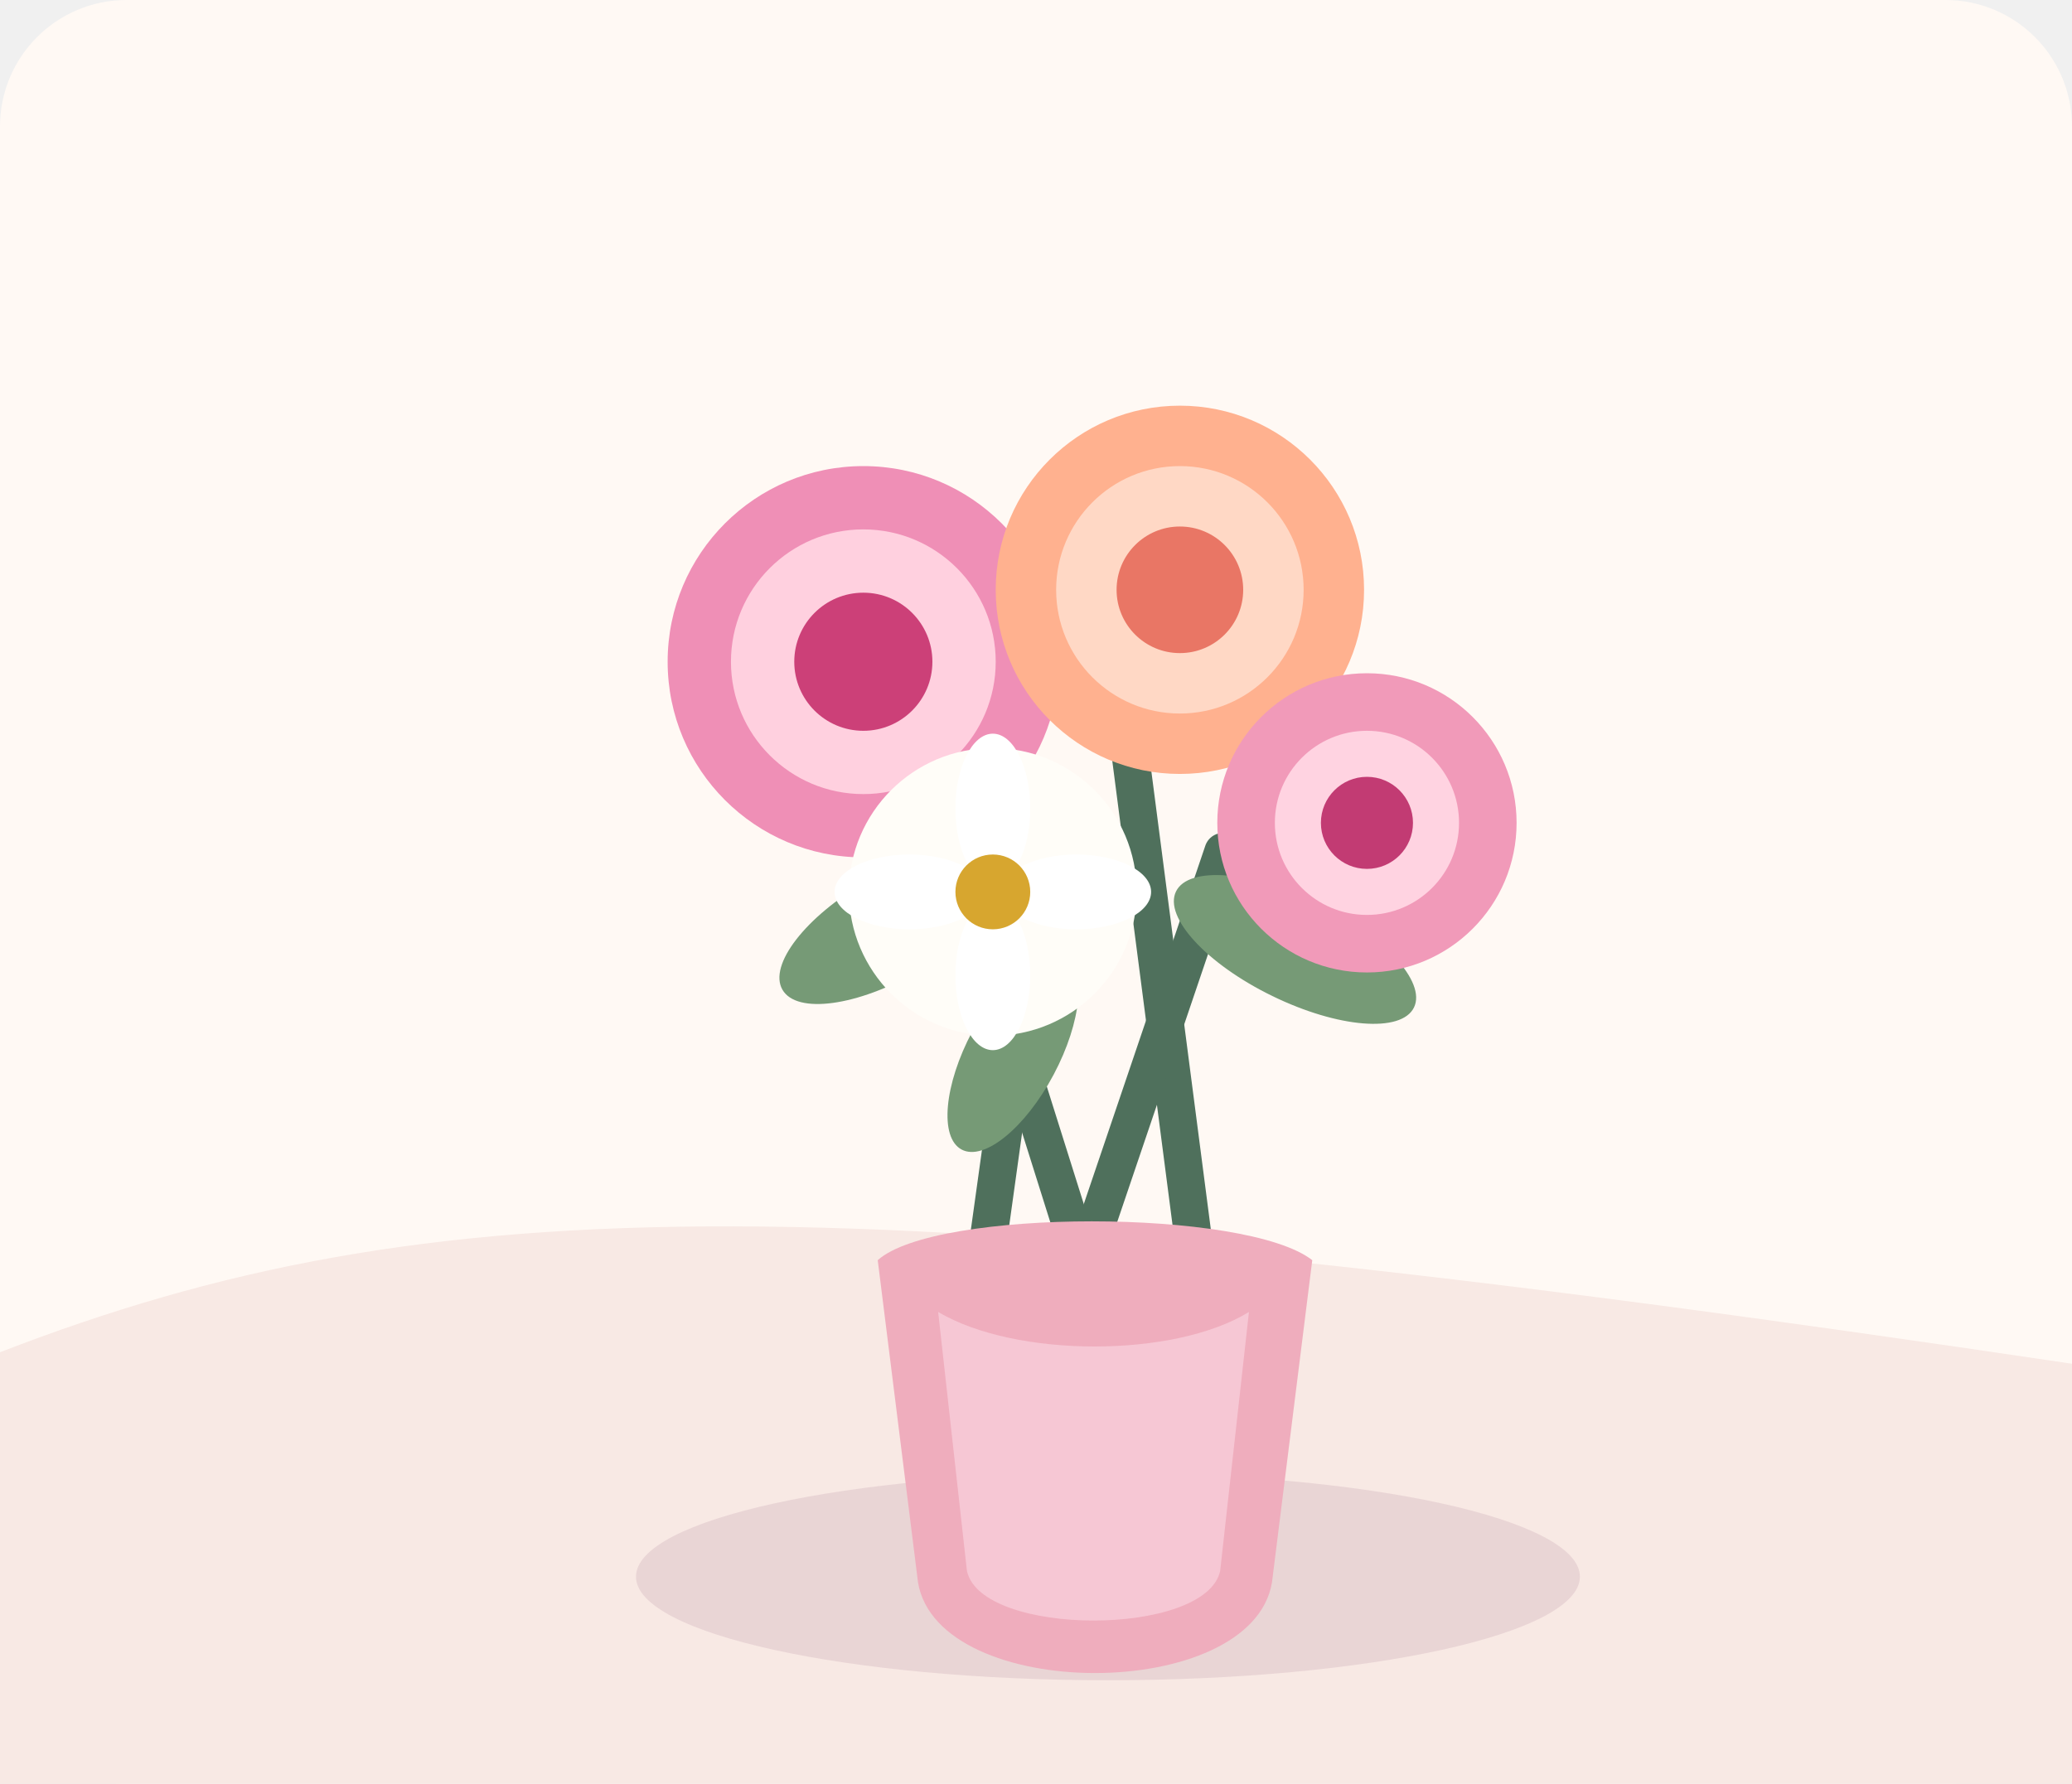
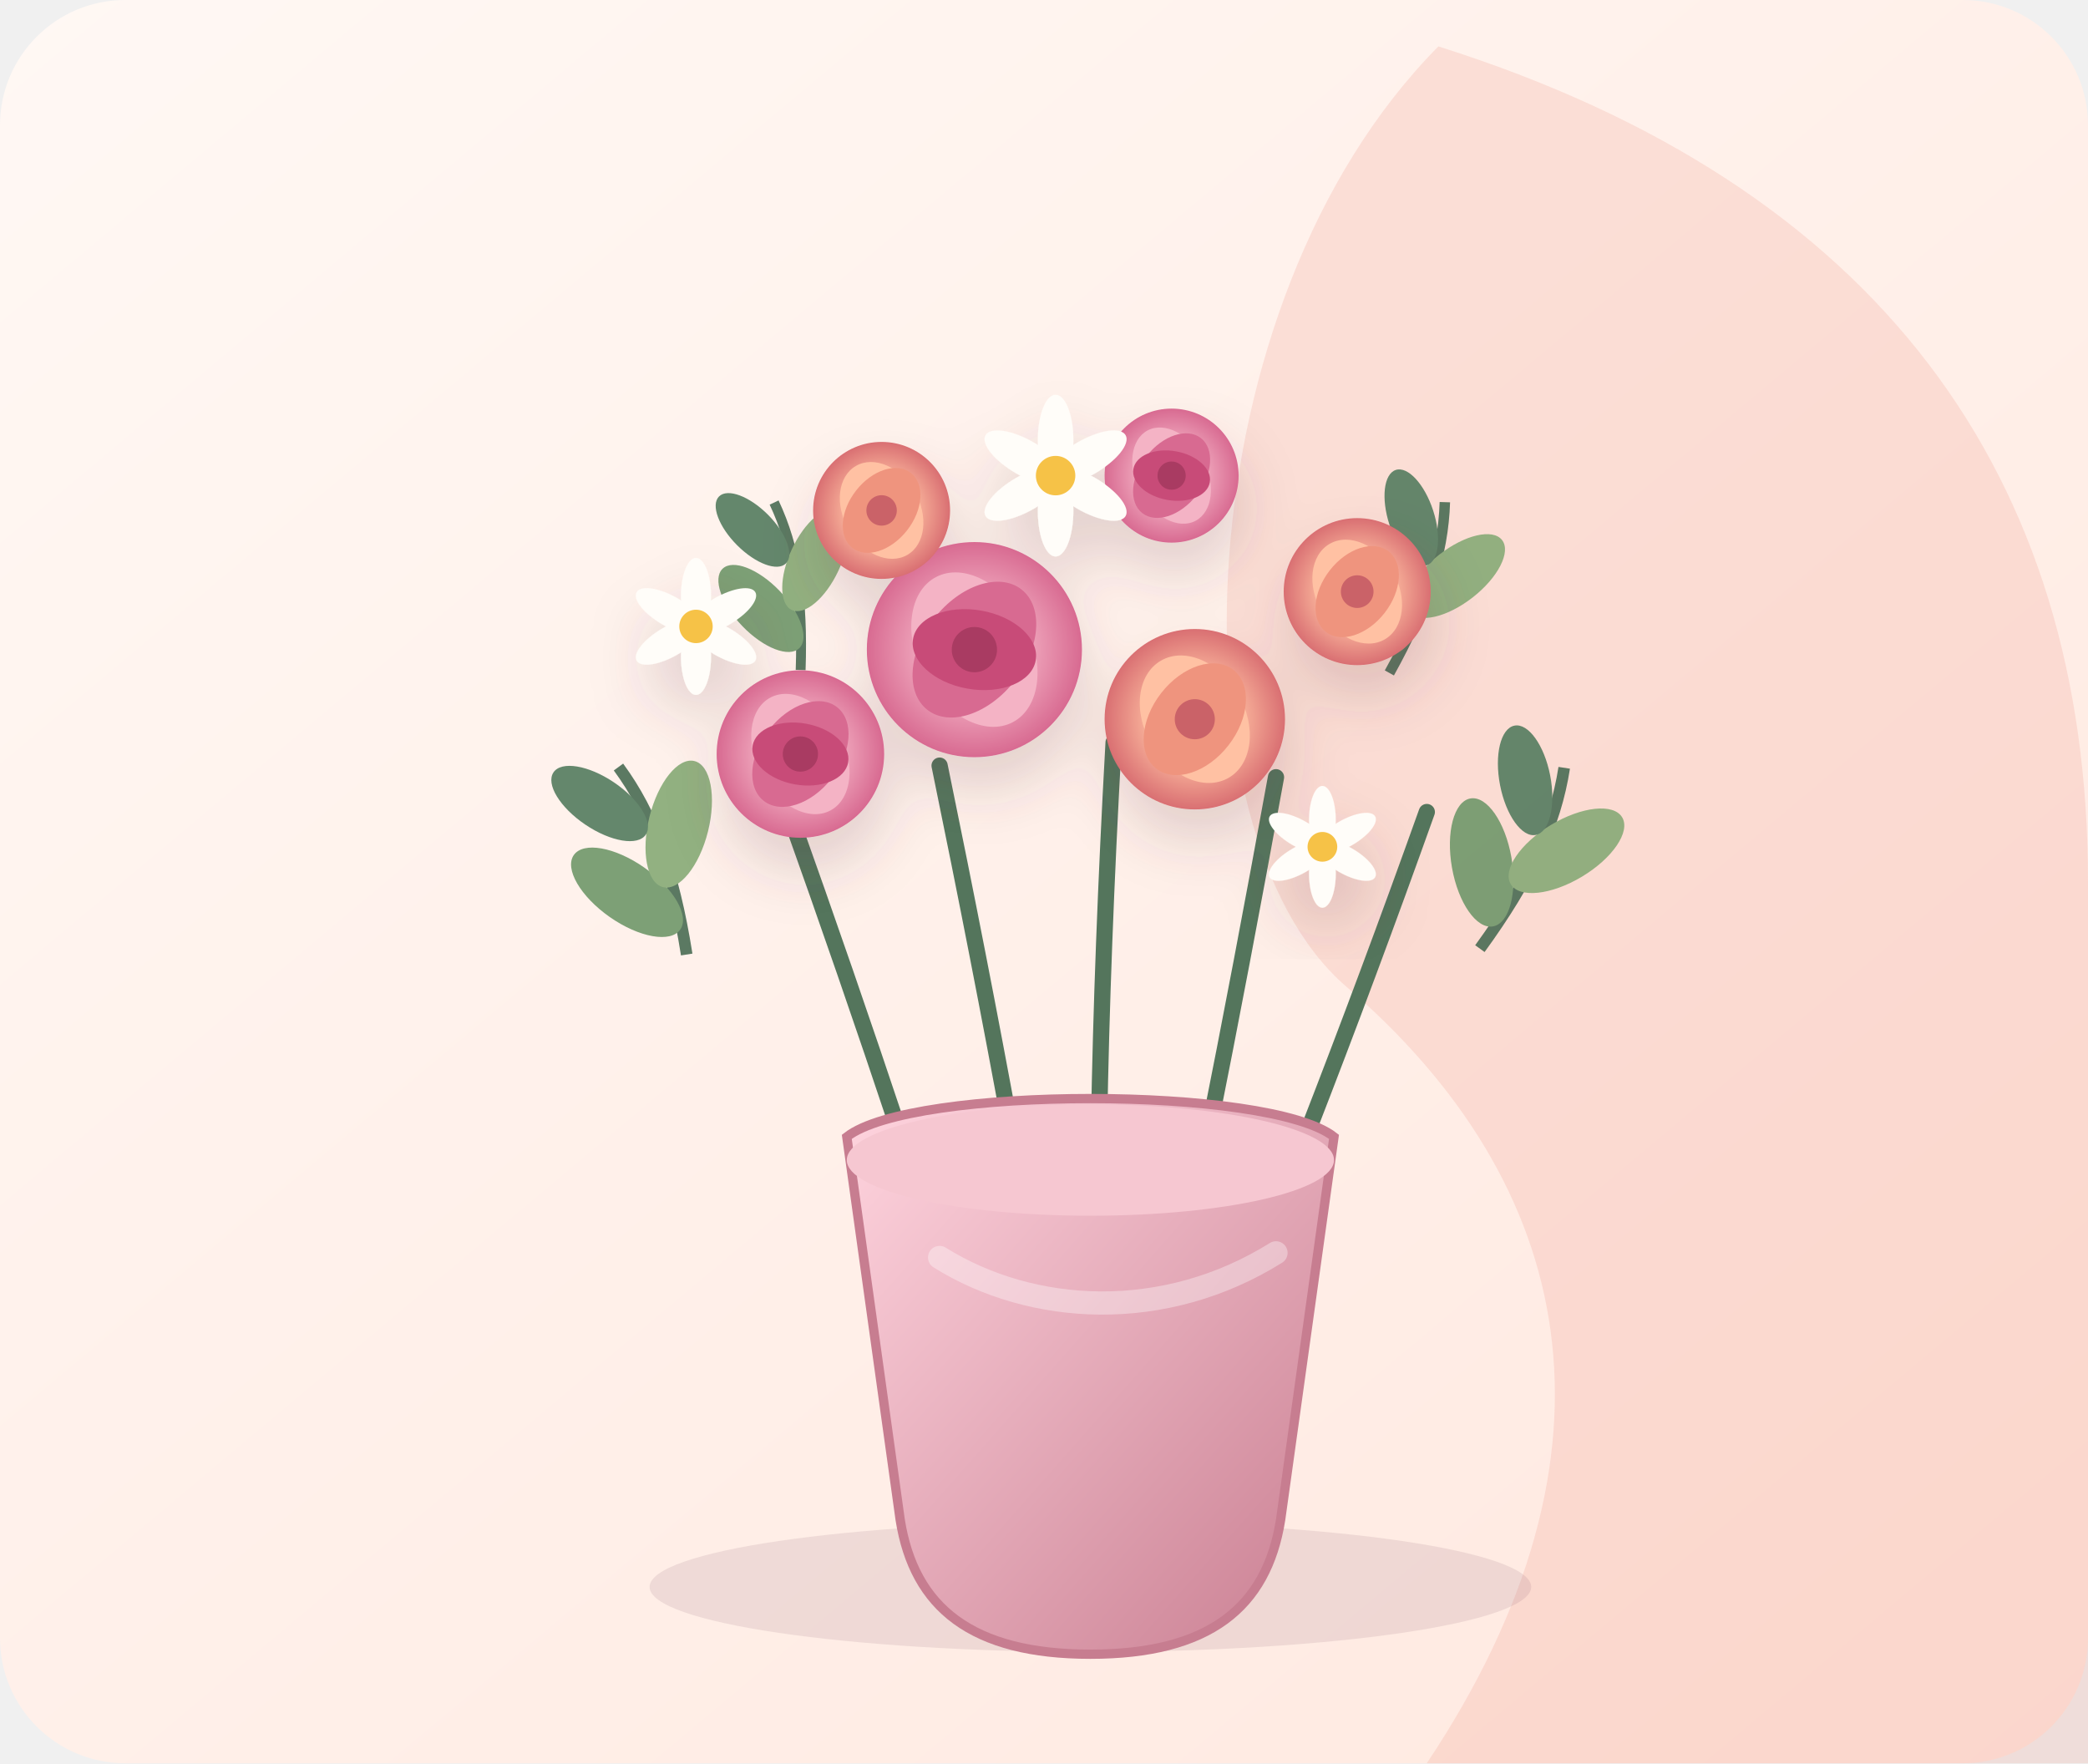
- <svg xmlns="http://www.w3.org/2000/svg" viewBox="0 0 720 620" role="img" aria-labelledby="title desc">
-   <rect width="720" height="620" rx="44" fill="#fff9f4" />
-   <path d="M0 470c150-58 290-60 720 4v146H0Z" fill="#f8e9e4" />
-   <ellipse cx="385" cy="548" rx="164" ry="36" fill="#cfaeba" opacity=".35" />
-   <g stroke="#4f705c" stroke-width="13" stroke-linecap="round">
-     <path d="M365 276 338 470" />
-     <path d="M393 264 420 472" />
-     <path d="M330 292 386 470" />
-     <path d="M425 296 366 470" />
+ <svg xmlns="http://www.w3.org/2000/svg" viewBox="0 0 900 760" role="img" aria-labelledby="t d">
+   <defs>
+     <linearGradient id="b" x2="1" y2="1">
+       <stop stop-color="#fff8f4" />
+       <stop offset="1" stop-color="#ffe8df" />
+     </linearGradient>
+     <radialGradient id="p">
+       <stop stop-color="#fff7fa" />
+       <stop offset=".38" stop-color="#f4b3c5" />
+       <stop offset="1" stop-color="#d86a91" />
+     </radialGradient>
+     <radialGradient id="q">
+       <stop stop-color="#fff7ed" />
+       <stop offset=".4" stop-color="#ffc1a3" />
+       <stop offset="1" stop-color="#d96f72" />
+     </radialGradient>
+     <linearGradient id="v" x2="1" y2="1">
+       <stop stop-color="#ffd5df" />
+       <stop offset="1" stop-color="#c97e91" />
+     </linearGradient>
+     <filter id="s">
+       <feDropShadow dy="14" stdDeviation="12" flood-color="#6b4051" flood-opacity=".18" />
+     </filter>
+     <g id="r">
+       <circle r="38" fill="url(#p)" />
+       <ellipse rx="20" ry="29" fill="#f4b3c5" transform="rotate(-28)" />
+       <ellipse rx="18" ry="27" fill="#d86a91" transform="rotate(38)" />
+       <ellipse rx="14" ry="22" fill="#c84c78" transform="rotate(100)" />
+       <circle r="8" fill="#a93b62" />
+     </g>
+     <g id="x">
+       <circle r="36" fill="url(#q)" />
+       <ellipse rx="20" ry="27" fill="#ffc1a3" transform="rotate(-30)" />
+       <ellipse rx="17" ry="25" fill="#ef947e" transform="rotate(38)" />
+       <circle r="8" fill="#ca6268" />
+     </g>
+     <g id="daisy">
+       <g fill="#fffdf9">
+         <ellipse rx="9" ry="23" transform="translate(0 -18)" />
+         <ellipse rx="9" ry="23" transform="rotate(60) translate(0 -18)" />
+         <ellipse rx="9" ry="23" transform="rotate(120) translate(0 -18)" />
+         <ellipse rx="9" ry="23" transform="rotate(180) translate(0 -18)" />
+         <ellipse rx="9" ry="23" transform="rotate(240) translate(0 -18)" />
+         <ellipse rx="9" ry="23" transform="rotate(300) translate(0 -18)" />
+       </g>
+       <circle r="10" fill="#f6c247" />
+     </g>
+     <g id="leaf">
+       <path d="M0 76C7 40 7 14 0-10" fill="none" stroke="#496b53" stroke-width="5" />
+       <ellipse cx="-15" cy="42" rx="13" ry="28" fill="#6f9769" transform="rotate(-35 -15 42)" />
+       <ellipse cx="16" cy="22" rx="13" ry="28" fill="#86aa76" transform="rotate(34 16 22)" />
+       <ellipse cx="-13" cy="2" rx="11" ry="24" fill="#537b5e" transform="rotate(-36 -13 2)" />
+     </g>
+   </defs>
+   <rect width="900" height="760" rx="54" fill="url(#b)" />
+   <path d="M620 20C810 80 900 205 900 380V760H615c90-135 64-250-35-335-77-67-70-294 40-405Z" fill="#e98576" opacity=".18" />
+   <g opacity=".9">
+     <use href="#leaf" transform="translate(270 340) rotate(-20)" />
+     <use href="#leaf" transform="translate(335 225) rotate(-9) scale(.85)" />
+     <use href="#leaf" transform="translate(620 225) rotate(18) scale(.9)" />
+     <use href="#leaf" transform="translate(670 340) rotate(25)" />
  </g>
-   <g fill="#769a76">
-     <ellipse cx="310" cy="322" rx="44" ry="18" transform="rotate(-30 310 322)" />
-     <ellipse cx="450" cy="330" rx="46" ry="18" transform="rotate(26 450 330)" />
-     <ellipse cx="352" cy="366" rx="38" ry="16" transform="rotate(-62 352 366)" />
+   <g fill="none" stroke="#54755c" stroke-width="7" stroke-linecap="round">
+     <path d="M340 350Q390 490 430 620" />
+     <path d="M405 330Q440 500 458 620" />
+     <path d="M480 320Q470 500 475 620" />
+     <path d="M550 335Q520 500 493 620" />
+     <path d="M615 350Q565 490 510 620" />
  </g>
-   <g>
-     <g transform="translate(300 230)">
-       <circle r="68" fill="#ef8fb6" />
-       <circle r="46" fill="#ffd0df" />
-       <circle r="24" fill="#cc4078" />
-     </g>
-     <g transform="translate(410 205)">
-       <circle r="64" fill="#ffb18f" />
-       <circle r="43" fill="#ffd8c5" />
-       <circle r="22" fill="#e97665" />
-     </g>
-     <g transform="translate(475 286)">
-       <circle r="52" fill="#f19ab9" />
-       <circle r="32" fill="#ffd3e1" />
-       <circle r="16" fill="#c23b73" />
-     </g>
-     <g transform="translate(345 310)">
-       <circle r="50" fill="#fffdf8" />
-       <g fill="#fff">
-         <ellipse cy="-29" rx="13" ry="26" />
-         <ellipse cx="29" rx="26" ry="13" />
-         <ellipse cy="29" rx="13" ry="26" />
-         <ellipse cx="-29" rx="26" ry="13" />
-       </g>
-       <circle r="13" fill="#d7a62f" />
-     </g>
+   <g filter="url(#s)">
+     <use href="#r" transform="translate(420 280) scale(1.22)" />
+     <use href="#x" transform="translate(515 310) scale(1.08)" />
+     <use href="#r" transform="translate(345 325) scale(.95)" />
+     <use href="#x" transform="translate(585 255) scale(.88)" />
+     <use href="#r" transform="translate(505 205) scale(.76)" />
+     <use href="#x" transform="translate(380 220) scale(.82)" />
+     <use href="#daisy" transform="translate(455 205) scale(.85)" />
+     <use href="#daisy" transform="translate(300 270) scale(.72)" />
+     <use href="#daisy" transform="translate(570 365) scale(.64)" />
  </g>
-   <path d="M305 438c20-18 128-18 151 0l-14 112c-7 42-116 42-123 0Z" fill="#efadbd" />
-   <path d="M326 456c27 16 82 16 108 0l-10 90c-5 23-83 23-88 0Z" fill="#f7cad6" opacity=".9" />
+   <ellipse cx="470" cy="684" rx="190" ry="28" fill="#75485c" opacity=".12" />
+   <path d="M365 490c28-22 182-22 210 0l-23 165c-6 38-31 58-82 58s-76-20-82-58Z" fill="url(#v)" stroke="#c77d90" stroke-width="4" />
+   <ellipse cx="470" cy="500" rx="105" ry="24" fill="#f6c7d1" />
+   <path d="M405 542c40 25 97 28 145-2" fill="none" stroke="#fff" stroke-opacity=".35" stroke-width="10" stroke-linecap="round" />
</svg>
